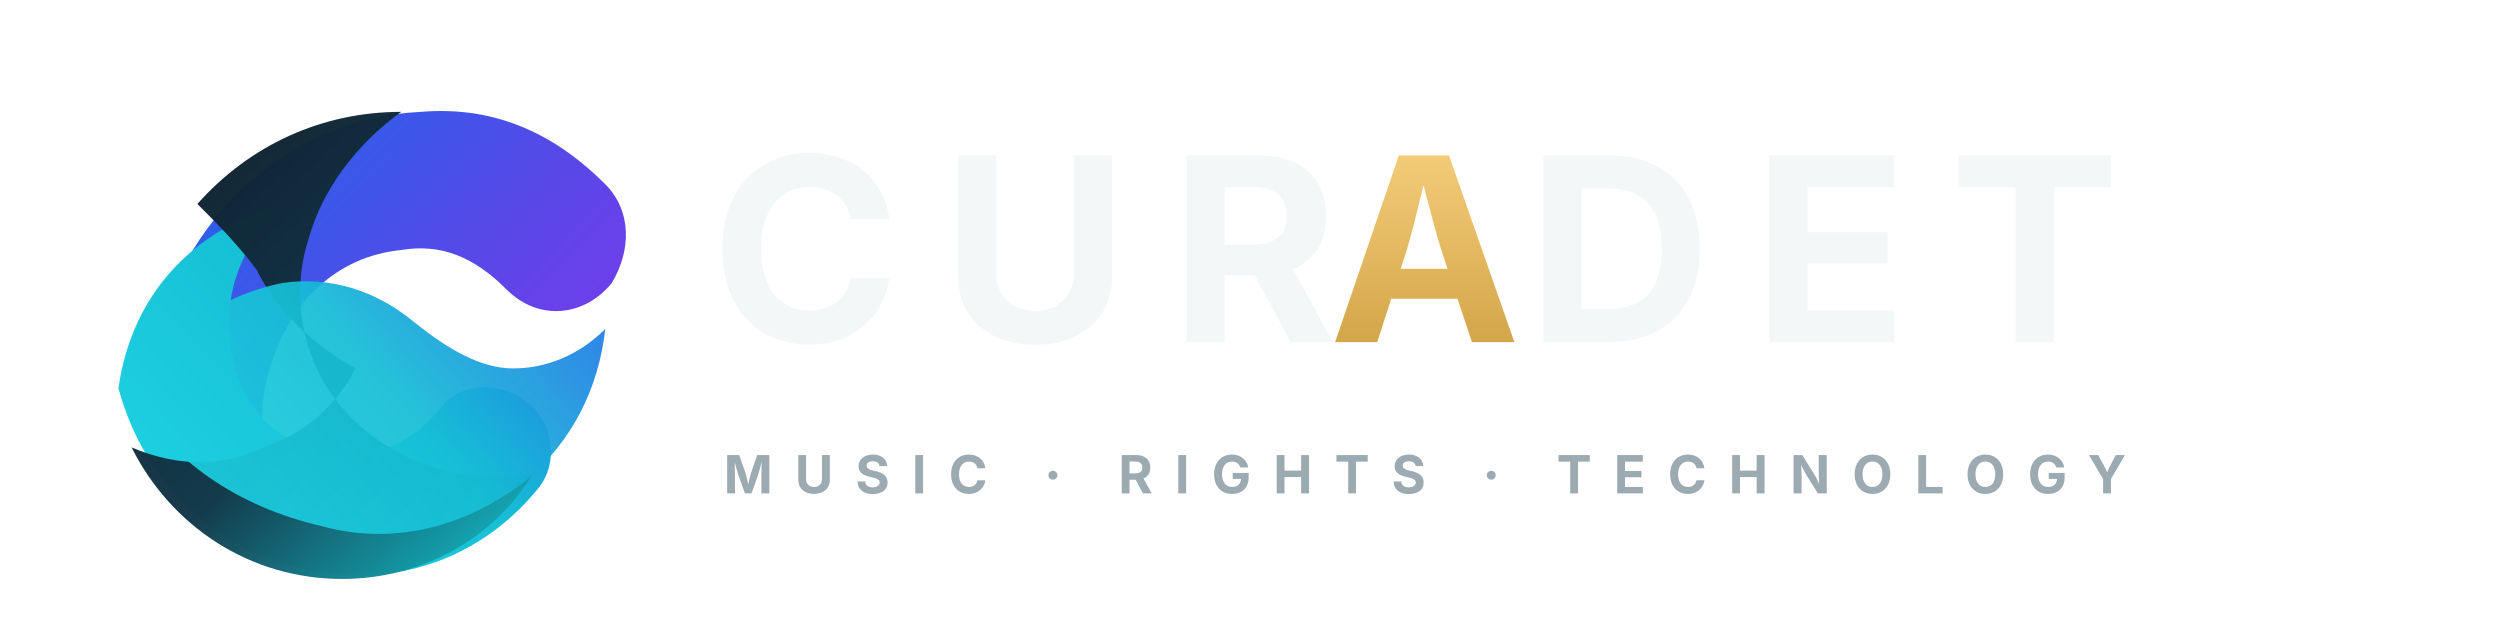
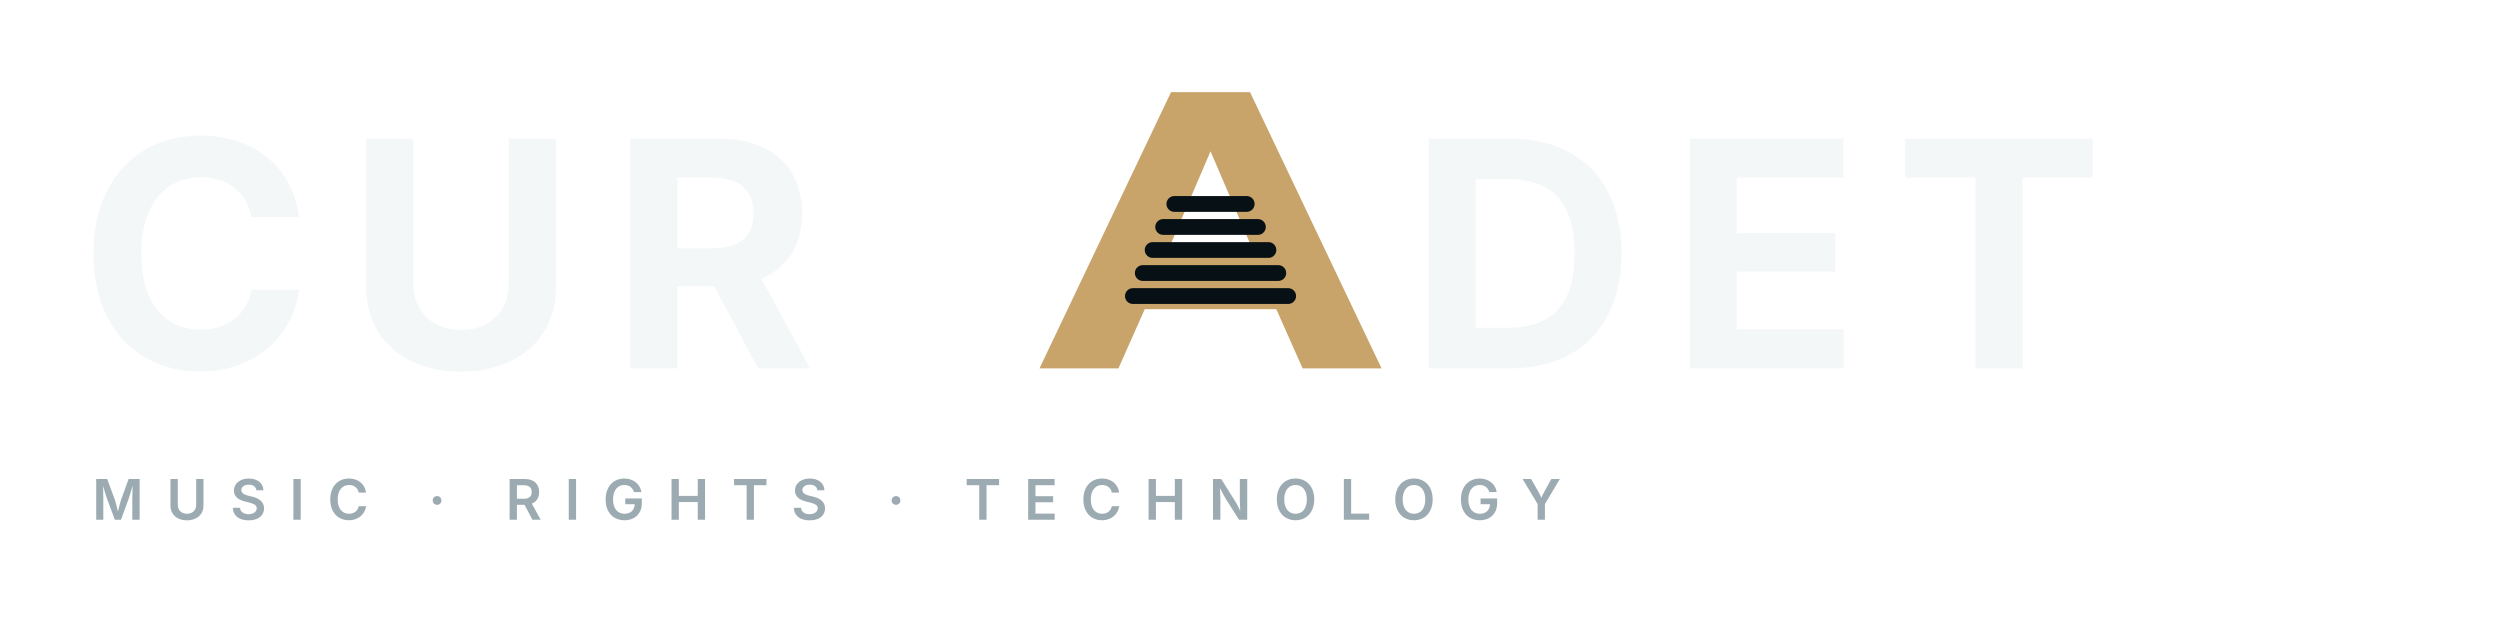
<svg xmlns="http://www.w3.org/2000/svg" viewBox="0 0 380 96" role="img" aria-labelledby="title desc">
-   <defs>
-     <linearGradient id="cyanBlue" x1="12" y1="78" x2="78" y2="18" gradientUnits="userSpaceOnUse">
-       <stop offset="0" stop-color="#20D5E5" />
-       <stop offset=".52" stop-color="#16BFD5" />
-       <stop offset="1" stop-color="#2563EB" />
-     </linearGradient>
-     <linearGradient id="blueViolet" x1="30" y1="12" x2="82" y2="62" gradientUnits="userSpaceOnUse">
-       <stop offset="0" stop-color="#2563EB" />
-       <stop offset=".55" stop-color="#5947E8" />
-       <stop offset="1" stop-color="#7C3AED" />
-     </linearGradient>
-     <linearGradient id="deepCyan" x1="22" y1="24" x2="72" y2="78" gradientUnits="userSpaceOnUse">
-       <stop offset="0" stop-color="#0F2432" />
-       <stop offset=".48" stop-color="#123849" />
-       <stop offset="1" stop-color="#14B8C4" />
-     </linearGradient>
-     <linearGradient id="gold" x1="0" y1="0" x2="0" y2="1">
-       <stop offset="0" stop-color="#F3CB78" />
-       <stop offset="1" stop-color="#D4A64A" />
-     </linearGradient>
-   </defs>
-   <g transform="translate(7 7)">
-     <path d="M15 51C19 27 36 11 57 10C69 9 78 14 85 21C89 25 89 31 86 36C82 41 75 42 70 37C65 32 60 30 54 31C44 32 37 39 34 49C31 59 34 70 42 77C28 75 18 67 15 51Z" fill="url(#blueViolet)" />
-     <path d="M11 52C15 67 27 78 42 80C55 82 67 77 75 67C78 63 77 57 73 54C69 51 63 51 60 55C55 61 49 63 43 62C34 60 29 54 28 45C27 37 30 30 36 24C22 28 13 38 11 52Z" fill="url(#cyanBlue)" />
-     <path d="M23 24C31 15 42 10 54 10C47 15 42 22 40 29C37 38 39 48 45 55C52 63 63 67 74 65C68 75 57 81 45 81C31 81 19 73 13 61C20 64 27 64 33 61C39 59 44 55 47 49C40 45 35 40 32 34C29 30 26 27 23 24Z" fill="url(#deepCyan)" opacity=".98" />
-     <path d="M13 53C18 44 26 38 36 36C43 35 50 37 56 42C61 46 66 49 71 49C76 49 81 47 85 43C84 52 80 60 73 66C64 73 53 76 42 73C29 70 19 63 13 53Z" fill="url(#cyanBlue)" opacity=".93" />
-   </g>
  <g font-family="Inter,Segoe UI,Arial,sans-serif" font-weight="700">
-     <text x="108" y="52" fill="#F4F7F8" font-size="39" letter-spacing="6.2">CUR</text>
-     <text x="202" y="52" fill="url(#gold)" font-size="39" letter-spacing="0">A</text>
-     <text x="232" y="52" fill="#F4F7F8" font-size="39" letter-spacing="6.2">DET</text>
-     <text x="110" y="75" fill="#9CAAB1" font-size="8" letter-spacing="3.35">MUSIC · RIGHTS · TECHNOLOGY</text>
+     <text x="12" y="56" fill="#F4F7F8" font-size="48" letter-spacing="5">CUR</text>
+     <path d="M158 56L178 14H190L210 56H198L194 47H174L170 56H158ZM178 37H190L184 23L178 37Z" fill="#C8A46B" />
+     <g stroke="#071014" stroke-width="2.4" stroke-linecap="round">
+       <path d="M178.5 31H189.5" />
+       <path d="M176.8 34.5H191.2" />
+       <path d="M175.2 38H192.8" />
+       <path d="M173.7 41.5H194.3" />
+       <path d="M172.2 45H195.8" />
+     </g>
+     <text x="214" y="56" fill="#F4F7F8" font-size="48" letter-spacing="5">DET</text>
+     <text x="14" y="79" fill="#9CAAB1" font-size="8.5" font-weight="600" letter-spacing="3.45">MUSIC · RIGHTS · TECHNOLOGY</text>
  </g>
</svg>
